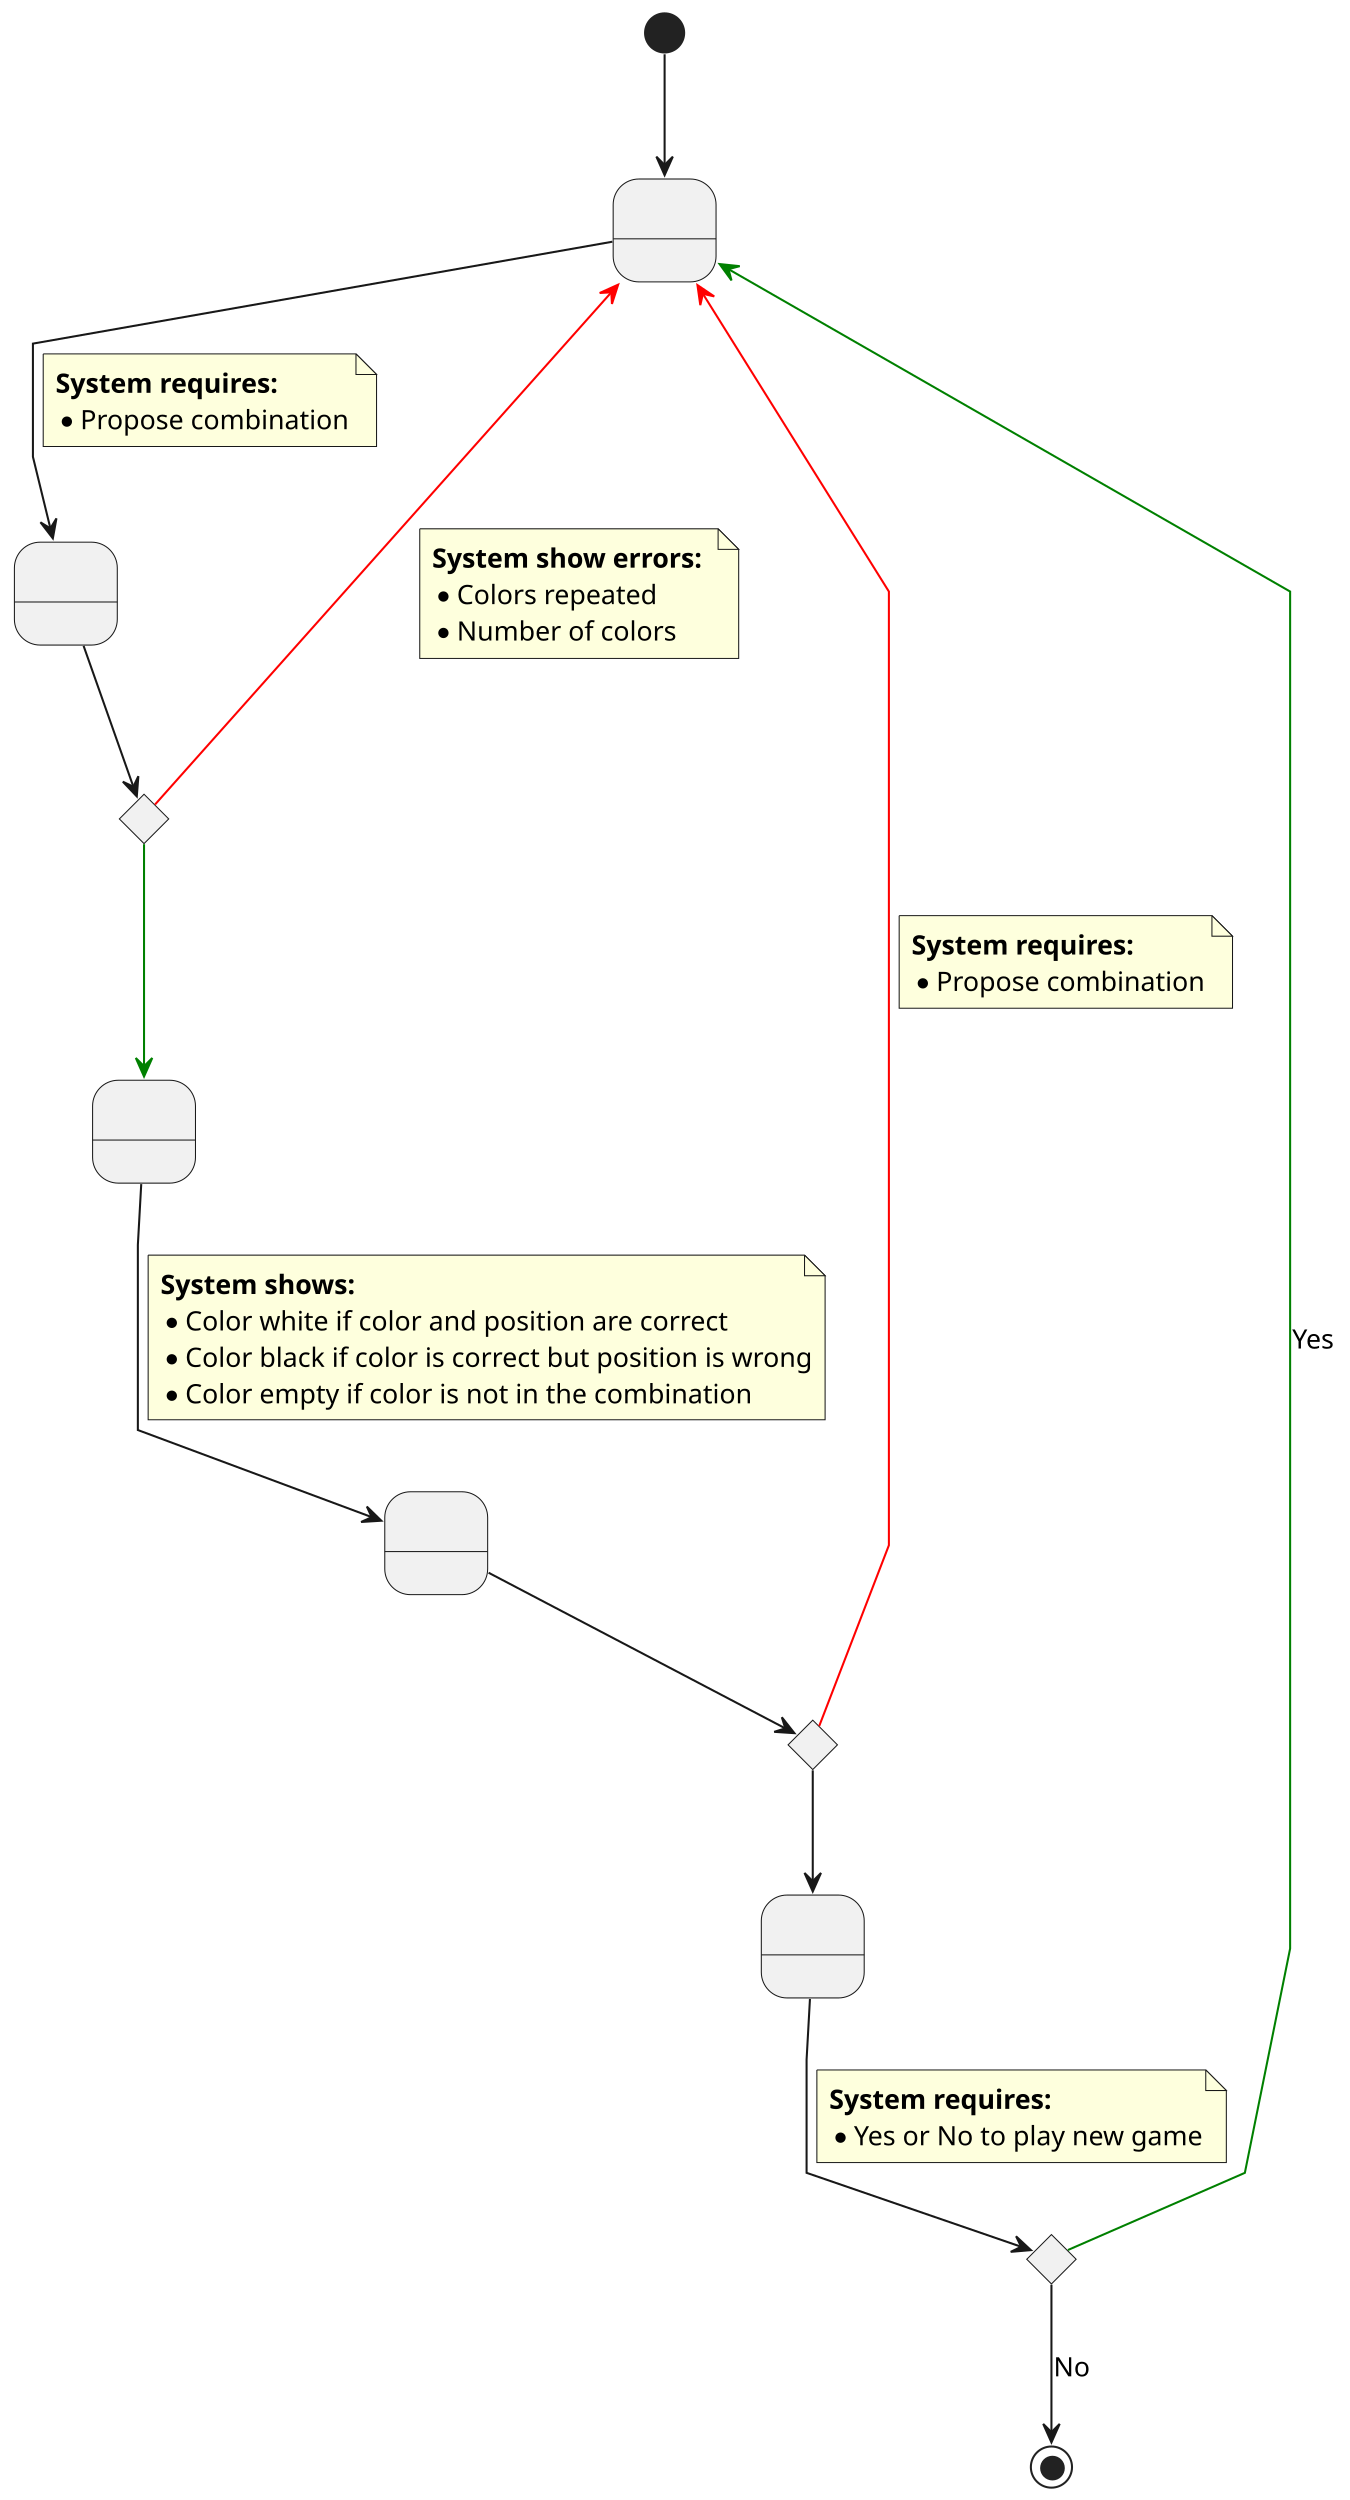
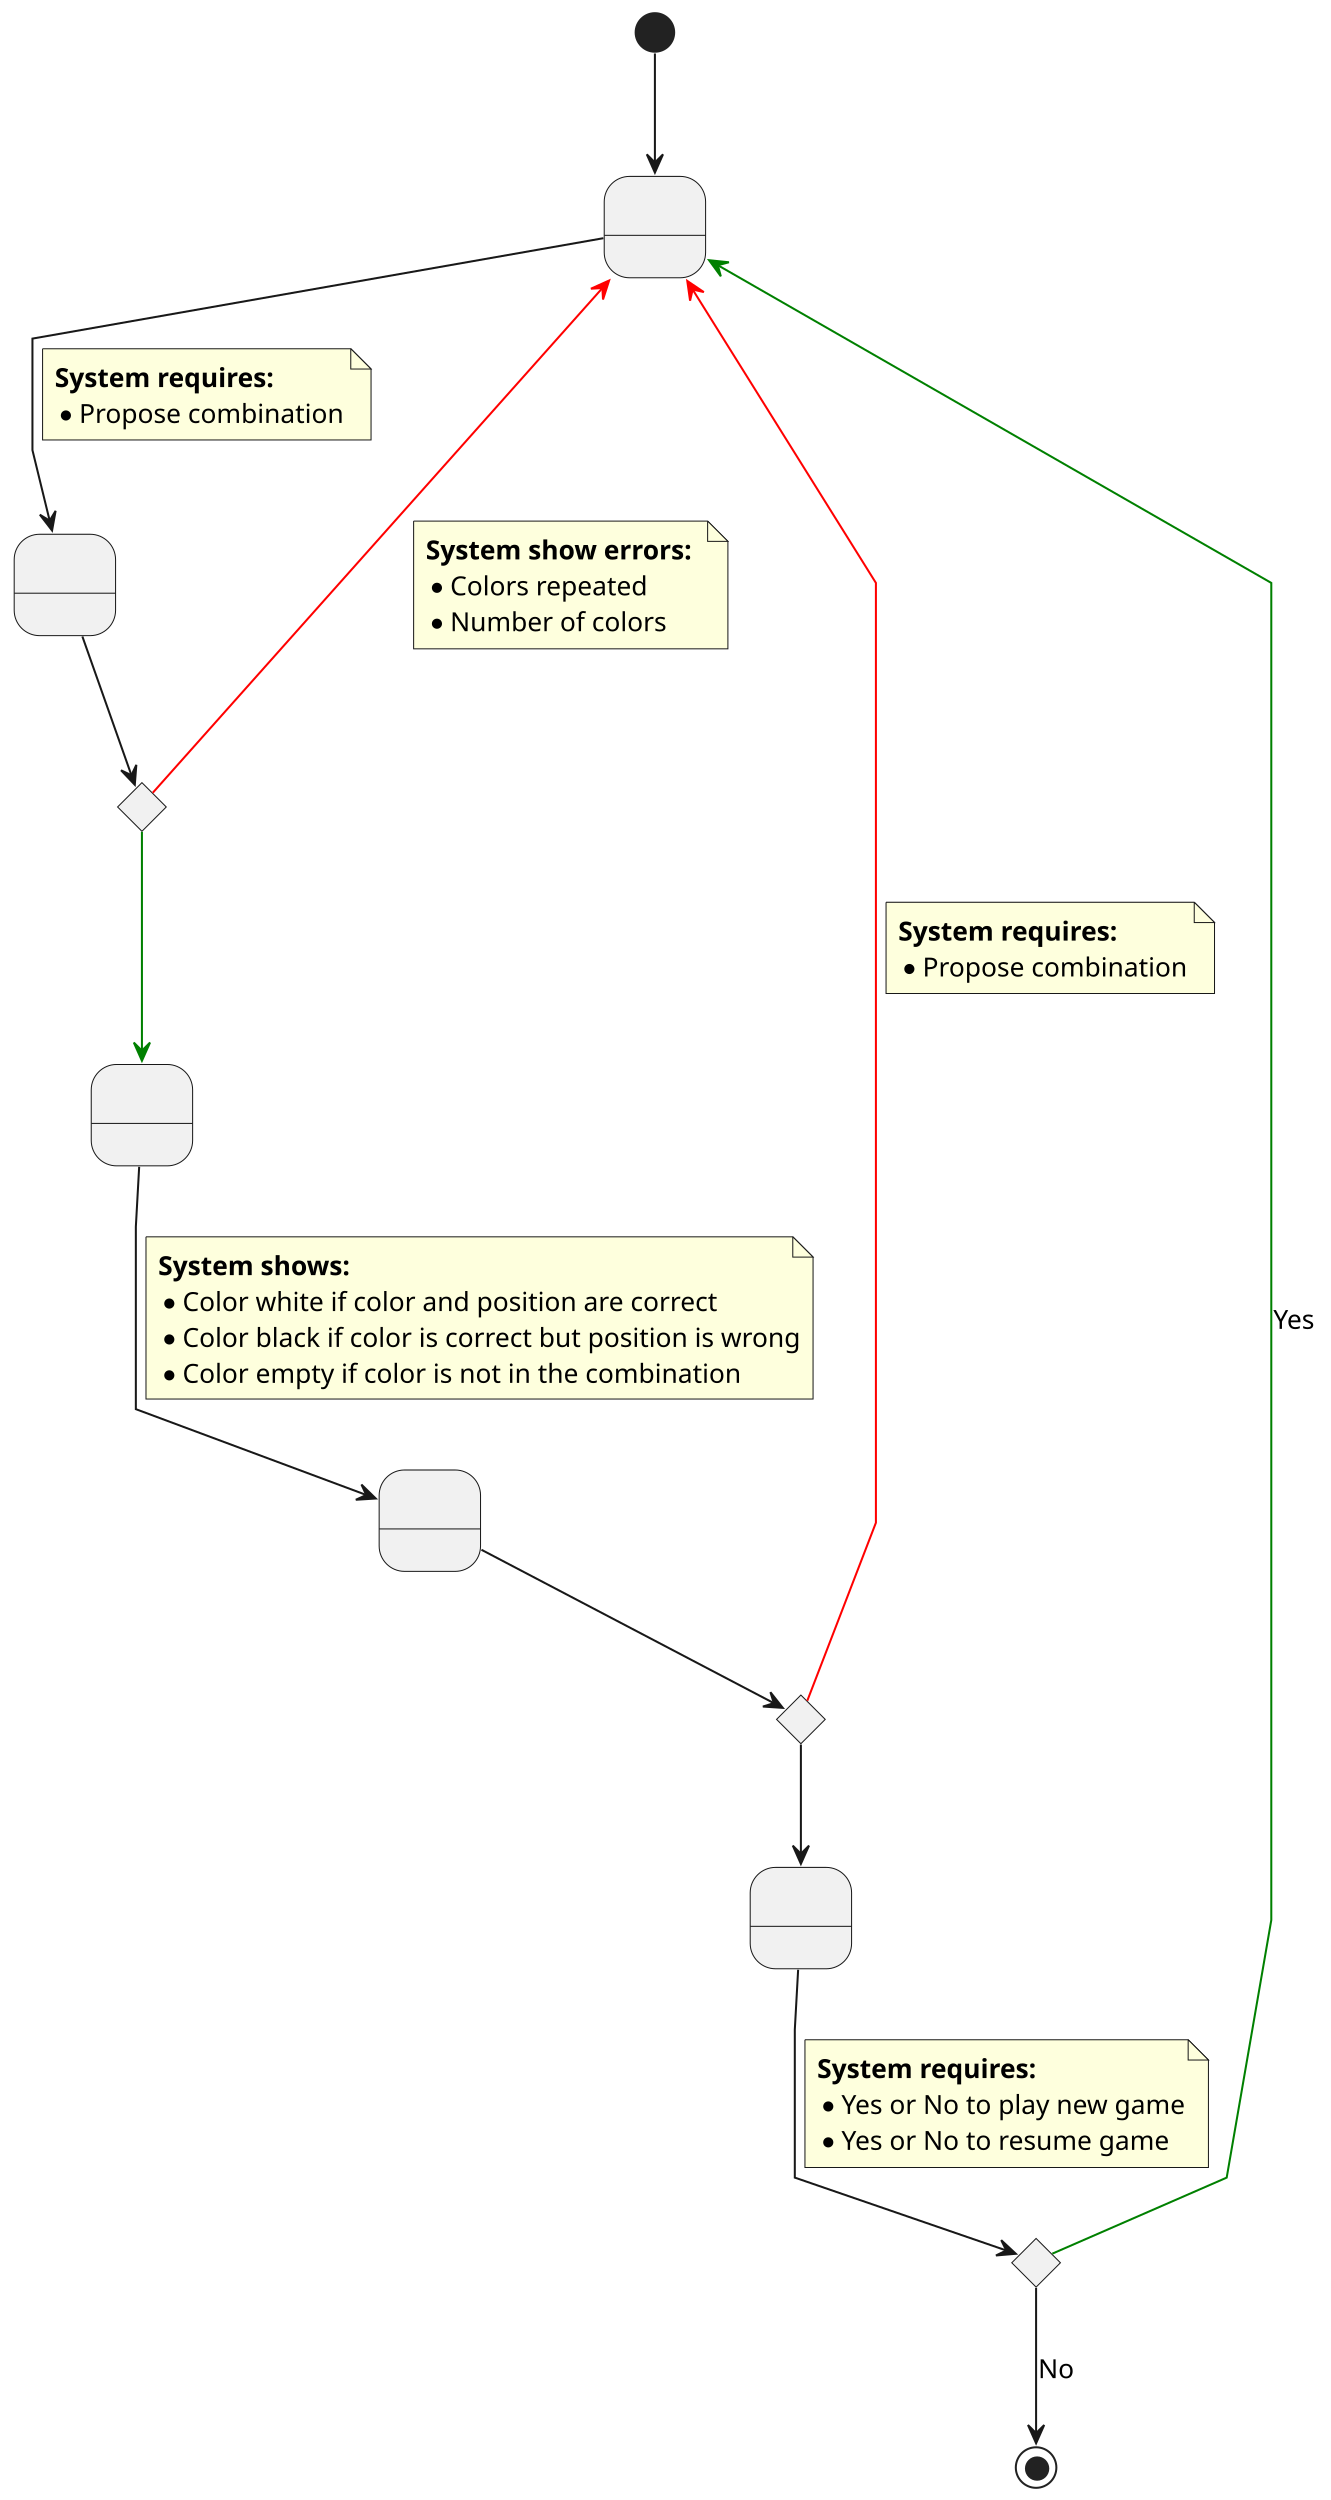
- <svg xmlns="http://www.w3.org/2000/svg" contentStyleType="text/css" height="1215px" preserveAspectRatio="none" style="width:656px;height:1215px;background:#FFFFFF;" version="1.1" viewBox="0 0 656 1215" width="656px" zoomAndPan="magnify">
+ <svg xmlns="http://www.w3.org/2000/svg" contentStyleType="text/css" height="1233px" preserveAspectRatio="none" style="width:656px;height:1233px;background:#FFFFFF;" version="1.1" viewBox="0 0 656 1233" width="656px" zoomAndPan="magnify">
  <defs />
  <g>
    <g id="GS1">
      <rect fill="#F1F1F1" height="50" rx="12.5" ry="12.5" style="stroke:#181818;stroke-width:0.5;" width="50" x="298" y="87" />
      <line style="stroke:#181818;stroke-width:0.5;" x1="298" x2="348" y1="116.068" y2="116.068" />
      <text fill="#000000" font-family="sans-serif" font-size="14" lengthAdjust="spacing" textLength="4" x="321" y="106.966"> </text>
    </g>
    <g id="GS2">
      <rect fill="#F1F1F1" height="50" rx="12.5" ry="12.5" style="stroke:#181818;stroke-width:0.5;" width="50" x="7" y="263.5" />
      <line style="stroke:#181818;stroke-width:0.5;" x1="7" x2="57" y1="292.568" y2="292.568" />
      <text fill="#000000" font-family="sans-serif" font-size="14" lengthAdjust="spacing" textLength="4" x="30" y="283.466"> </text>
    </g>
    <g id="GS3">
      <rect fill="#F1F1F1" height="50" rx="12.5" ry="12.5" style="stroke:#181818;stroke-width:0.5;" width="50" x="45" y="525" />
      <line style="stroke:#181818;stroke-width:0.5;" x1="45" x2="95" y1="554.068" y2="554.068" />
      <text fill="#000000" font-family="sans-serif" font-size="14" lengthAdjust="spacing" textLength="4" x="68" y="544.966"> </text>
    </g>
    <g id="GS4">
      <rect fill="#F1F1F1" height="50" rx="12.5" ry="12.5" style="stroke:#181818;stroke-width:0.5;" width="50" x="187" y="725" />
      <line style="stroke:#181818;stroke-width:0.5;" x1="187" x2="237" y1="754.068" y2="754.068" />
      <text fill="#000000" font-family="sans-serif" font-size="14" lengthAdjust="spacing" textLength="4" x="210" y="744.966"> </text>
    </g>
    <g id="GS5">
      <rect fill="#F1F1F1" height="50" rx="12.5" ry="12.5" style="stroke:#181818;stroke-width:0.5;" width="50" x="370" y="921" />
      <line style="stroke:#181818;stroke-width:0.5;" x1="370" x2="420" y1="950.068" y2="950.068" />
      <text fill="#000000" font-family="sans-serif" font-size="14" lengthAdjust="spacing" textLength="4" x="393" y="940.966"> </text>
    </g>
    <g id="elem_GC1">
      <polygon fill="#F1F1F1" points="70,386,82,398,70,410,58,398,70,386" style="stroke:#181818;stroke-width:0.5;" />
    </g>
    <g id="elem_GC2">
      <polygon fill="#F1F1F1" points="395,836,407,848,395,860,383,848,395,836" style="stroke:#181818;stroke-width:0.5;" />
    </g>
    <g id="elem_GC3">
-       <polygon fill="#F1F1F1" points="511,1086,523,1098,511,1110,499,1098,511,1086" style="stroke:#181818;stroke-width:0.5;" />
+       <polygon fill="#F1F1F1" points="511,1104,523,1116,511,1128,499,1116,511,1104" style="stroke:#181818;stroke-width:0.5;" />
    </g>
    <ellipse cx="323" cy="16" fill="#222222" rx="10" ry="10" style="stroke:none;stroke-width:1.0;" />
-     <ellipse cx="511" cy="1199" fill="none" rx="10" ry="10" style="stroke:#222222;stroke-width:1.0;" />
-     <ellipse cx="511.5" cy="1199.5" fill="#222222" rx="6" ry="6" style="stroke:none;stroke-width:1.0;" />
+     <ellipse cx="511" cy="1217" fill="none" rx="10" ry="10" style="stroke:#222222;stroke-width:1.0;" />
+     <ellipse cx="511.5" cy="1217.5" fill="#222222" rx="6" ry="6" style="stroke:none;stroke-width:1.0;" />
    <g id="link_*start_GS1">
      <path d="M323,26.36 C323,38.87 323,61.67 323,80.45 " fill="none" id="*start-to-GS1" style="stroke:#181818;stroke-width:1.0;" />
      <polygon fill="#181818" points="323,85.13,327,76.13,323,80.13,319,76.13,323,85.13" style="stroke:#181818;stroke-width:1.0;" />
    </g>
    <g id="link_GS1_GS2">
      <path d="M297.62,117.47 C224.06,130.4 16,167 16,167 C16,167 16,222 16,222 C16,222 20.36,239.84 24.52,256.9 " fill="none" id="GS1-to-GS2" style="stroke:#181818;stroke-width:1.0;" />
      <polygon fill="#181818" points="25.68,261.64,27.431,251.948,24.494,256.783,19.66,253.845,25.68,261.64" style="stroke:#181818;stroke-width:1.0;" />
      <path d="M21,172 L21,217 L183,217 L183,182 L173,172 L21,172 " fill="#FEFFDD" style="stroke:#181818;stroke-width:0.5;" />
      <path d="M173,172 L173,182 L183,182 L173,172 " fill="#FEFFDD" style="stroke:#181818;stroke-width:0.5;" />
      <text fill="#000000" font-family="sans-serif" font-size="13" font-weight="bold" lengthAdjust="spacing" textLength="109" x="27" y="190.897">System requires:</text>
      <ellipse cx="32.5" cy="204.912" fill="#000000" rx="2.5" ry="2.5" style="stroke:#000000;stroke-width:0.0;" />
      <text fill="#000000" font-family="sans-serif" font-size="13" lengthAdjust="spacing" textLength="129" x="39" y="208.603">Propose combination</text>
    </g>
    <g id="link_GS2_GC1">
      <path d="M40.62,313.89 C48.11,335.08 58.7,365.04 64.91,382.61 " fill="none" id="GS2-to-GC1" style="stroke:#181818;stroke-width:1.0;" />
      <polygon fill="#181818" points="66.48,387.05,67.243,377.231,64.809,382.337,59.703,379.904,66.48,387.05" style="stroke:#181818;stroke-width:1.0;" />
    </g>
    <g id="link_GC1_GS3">
      <path d="M70,410.27 C70,432.95 70,484.76 70,518.25 " fill="none" id="GC1-to-GS3" style="stroke:#008000;stroke-width:1.0;" />
      <polygon fill="#008000" points="70,523.18,74,514.18,70,518.18,66,514.18,70,523.18" style="stroke:#008000;stroke-width:1.0;" />
    </g>
    <g id="link_GC1_GS1">
      <path d="M75.35,390.99 C104.01,358.82 240.11,206.05 297.44,141.69 " fill="none" id="GC1-to-GS1" style="stroke:#FF0000;stroke-width:1.0;" />
      <polygon fill="#FF0000" points="300.42,138.34,291.442,142.39,297.09,142.07,297.41,147.718,300.42,138.34" style="stroke:#FF0000;stroke-width:1.0;" />
      <path d="M204,257 L204,320 L359,320 L359,267 L349,257 L204,257 " fill="#FEFFDD" style="stroke:#181818;stroke-width:0.5;" />
      <path d="M349,257 L349,267 L359,267 L349,257 " fill="#FEFFDD" style="stroke:#181818;stroke-width:0.5;" />
      <text fill="#000000" font-family="sans-serif" font-size="13" font-weight="bold" lengthAdjust="spacing" textLength="131" x="210" y="275.897">System show errors:</text>
      <ellipse cx="215.5" cy="289.912" fill="#000000" rx="2.5" ry="2.5" style="stroke:#000000;stroke-width:0.0;" />
      <text fill="#000000" font-family="sans-serif" font-size="13" lengthAdjust="spacing" textLength="95" x="222" y="293.603">Colors repeated</text>
      <ellipse cx="215.5" cy="307.618" fill="#000000" rx="2.5" ry="2.5" style="stroke:#000000;stroke-width:0.0;" />
      <text fill="#000000" font-family="sans-serif" font-size="13" lengthAdjust="spacing" textLength="104" x="222" y="311.309">Number of colors</text>
    </g>
    <g id="link_GS3_GS4">
      <path d="M68.64,575.47 C67.85,589.76 67,605 67,605 C67,605 67,695 67,695 C67,695 138.04,721.46 180.67,737.33 " fill="none" id="GS3-to-GS4" style="stroke:#181818;stroke-width:1.0;" />
      <polygon fill="#181818" points="185.32,739.07,178.279,732.183,180.634,737.327,175.49,739.682,185.32,739.07" style="stroke:#181818;stroke-width:1.0;" />
      <path d="M72,610 L72,690 L401,690 L401,620 L391,610 L72,610 " fill="#FEFFDD" style="stroke:#181818;stroke-width:0.5;" />
      <path d="M391,610 L391,620 L401,620 L391,610 " fill="#FEFFDD" style="stroke:#181818;stroke-width:0.5;" />
      <text fill="#000000" font-family="sans-serif" font-size="13" font-weight="bold" lengthAdjust="spacing" textLength="94" x="78" y="628.897">System shows:</text>
      <ellipse cx="83.5" cy="642.912" fill="#000000" rx="2.5" ry="2.5" style="stroke:#000000;stroke-width:0.0;" />
      <text fill="#000000" font-family="sans-serif" font-size="13" lengthAdjust="spacing" textLength="256" x="90" y="646.603">Color white if color and position are correct</text>
      <ellipse cx="83.5" cy="660.618" fill="#000000" rx="2.5" ry="2.5" style="stroke:#000000;stroke-width:0.0;" />
      <text fill="#000000" font-family="sans-serif" font-size="13" lengthAdjust="spacing" textLength="296" x="90" y="664.309">Color black if color is correct but position is wrong</text>
      <ellipse cx="83.5" cy="678.324" fill="#000000" rx="2.5" ry="2.5" style="stroke:#000000;stroke-width:0.0;" />
      <text fill="#000000" font-family="sans-serif" font-size="13" lengthAdjust="spacing" textLength="269" x="90" y="682.015">Color empty if color is not in the combination</text>
    </g>
    <g id="link_GS4_GC2">
      <path d="M237.45,764.35 C277.04,785.12 351.96,824.42 382.03,840.19 " fill="none" id="GS4-to-GC2" style="stroke:#181818;stroke-width:1.0;" />
      <polygon fill="#181818" points="386.08,842.32,379.976,834.591,381.654,839.993,376.252,841.672,386.08,842.32" style="stroke:#181818;stroke-width:1.0;" />
    </g>
    <g id="link_GC2_GS1">
      <path d="M398.15,838.82 C407.1,815.6 432,751 432,751 C432,287.5 432,287.5 432,287.5 C432,287.5 372.52,192.28 341.44,142.52 " fill="none" id="GC2-to-GS1" style="stroke:#FF0000;stroke-width:1.0;" />
      <polygon fill="#FF0000" points="338.96,138.55,340.347,148.301,341.614,142.788,347.127,144.055,338.96,138.55" style="stroke:#FF0000;stroke-width:1.0;" />
      <path d="M437,445 L437,490 L599,490 L599,455 L589,445 L437,445 " fill="#FEFFDD" style="stroke:#181818;stroke-width:0.5;" />
      <path d="M589,445 L589,455 L599,455 L589,445 " fill="#FEFFDD" style="stroke:#181818;stroke-width:0.5;" />
      <text fill="#000000" font-family="sans-serif" font-size="13" font-weight="bold" lengthAdjust="spacing" textLength="109" x="443" y="463.897">System requires:</text>
      <ellipse cx="448.5" cy="477.912" fill="#000000" rx="2.5" ry="2.5" style="stroke:#000000;stroke-width:0.0;" />
      <text fill="#000000" font-family="sans-serif" font-size="13" lengthAdjust="spacing" textLength="129" x="455" y="481.603">Propose combination</text>
    </g>
    <g id="link_GC2_GS5">
      <path d="M395,860.39 C395,873.69 395,896.21 395,914.68 " fill="none" id="GC2-to-GS5" style="stroke:#181818;stroke-width:1.0;" />
      <polygon fill="#181818" points="395,919.26,399,910.26,395,914.26,391,910.26,395,919.26" style="stroke:#181818;stroke-width:1.0;" />
    </g>
    <g id="link_GS5_GC3">
-       <path d="M393.64,971.47 C392.85,985.76 392,1001 392,1001 C392,1001 392,1056 392,1056 C392,1056 464.48,1080.97 496.31,1091.94 " fill="none" id="GS5-to-GC3" style="stroke:#181818;stroke-width:1.0;" />
-       <polygon fill="#181818" points="501.01,1093.56,493.809,1086.841,496.284,1091.927,491.197,1094.402,501.01,1093.56" style="stroke:#181818;stroke-width:1.0;" />
-       <path d="M397,1006 L397,1051 L596,1051 L596,1016 L586,1006 L397,1006 " fill="#FEFFDD" style="stroke:#181818;stroke-width:0.5;" />
+       <path d="M393.64,971.47 C392.85,985.76 392,1001 392,1001 C392,1001 392,1074 392,1074 C392,1074 464.48,1098.97 496.31,1109.94 " fill="none" id="GS5-to-GC3" style="stroke:#181818;stroke-width:1.0;" />
+       <polygon fill="#181818" points="501.01,1111.56,493.809,1104.841,496.284,1109.927,491.197,1112.402,501.01,1111.56" style="stroke:#181818;stroke-width:1.0;" />
+       <path d="M397,1006 L397,1069 L596,1069 L596,1016 L586,1006 L397,1006 " fill="#FEFFDD" style="stroke:#181818;stroke-width:0.5;" />
      <path d="M586,1006 L586,1016 L596,1016 L586,1006 " fill="#FEFFDD" style="stroke:#181818;stroke-width:0.5;" />
      <text fill="#000000" font-family="sans-serif" font-size="13" font-weight="bold" lengthAdjust="spacing" textLength="109" x="403" y="1024.897">System requires:</text>
      <ellipse cx="408.5" cy="1038.912" fill="#000000" rx="2.5" ry="2.5" style="stroke:#000000;stroke-width:0.0;" />
      <text fill="#000000" font-family="sans-serif" font-size="13" lengthAdjust="spacing" textLength="166" x="415" y="1042.603">Yes or No to play new game</text>
+       <ellipse cx="408.5" cy="1056.618" fill="#000000" rx="2.5" ry="2.5" style="stroke:#000000;stroke-width:0.0;" />
+       <text fill="#000000" font-family="sans-serif" font-size="13" lengthAdjust="spacing" textLength="158" x="415" y="1060.309">Yes or No to resume game</text>
    </g>
    <g id="link_GC3_GS1">
-       <path d="M519.01,1093.5 C541.75,1083.59 605,1056 605,1056 C605,1056 627,947 627,947 C627,287.5 627,287.5 627,287.5 C627,287.5 430.98,174.98 353.75,130.65 " fill="none" id="GC3-to-GS1" style="stroke:#008000;stroke-width:1.0;" />
+       <path d="M519.01,1111.5 C541.75,1101.59 605,1074 605,1074 C605,1074 627,947 627,947 C627,287.5 627,287.5 627,287.5 C627,287.5 430.98,174.98 353.75,130.65 " fill="none" id="GC3-to-GS1" style="stroke:#008000;stroke-width:1.0;" />
      <polygon fill="#008000" points="349.71,128.33,355.514,136.287,354.043,130.825,359.505,129.353,349.71,128.33" style="stroke:#008000;stroke-width:1.0;" />
      <text fill="#000000" font-family="sans-serif" font-size="13" lengthAdjust="spacing" textLength="20" x="628" y="655.397">Yes</text>
    </g>
    <g id="link_GC3_*end">
-       <path d="M511,1110.36 C511,1127.98 511,1161.99 511,1182.06 " fill="none" id="GC3-to-*end" style="stroke:#181818;stroke-width:1.0;" />
-       <polygon fill="#181818" points="511,1187.02,515,1178.02,511,1182.02,507,1178.02,511,1187.02" style="stroke:#181818;stroke-width:1.0;" />
-       <text fill="#000000" font-family="sans-serif" font-size="13" lengthAdjust="spacing" textLength="18" x="512" y="1154.897">No</text>
+       <path d="M511,1128.36 C511,1145.98 511,1179.99 511,1200.06 " fill="none" id="GC3-to-*end" style="stroke:#181818;stroke-width:1.0;" />
+       <polygon fill="#181818" points="511,1205.02,515,1196.02,511,1200.02,507,1196.02,511,1205.02" style="stroke:#181818;stroke-width:1.0;" />
+       <text fill="#000000" font-family="sans-serif" font-size="13" lengthAdjust="spacing" textLength="18" x="512" y="1172.897">No</text>
    </g>
  </g>
</svg>
